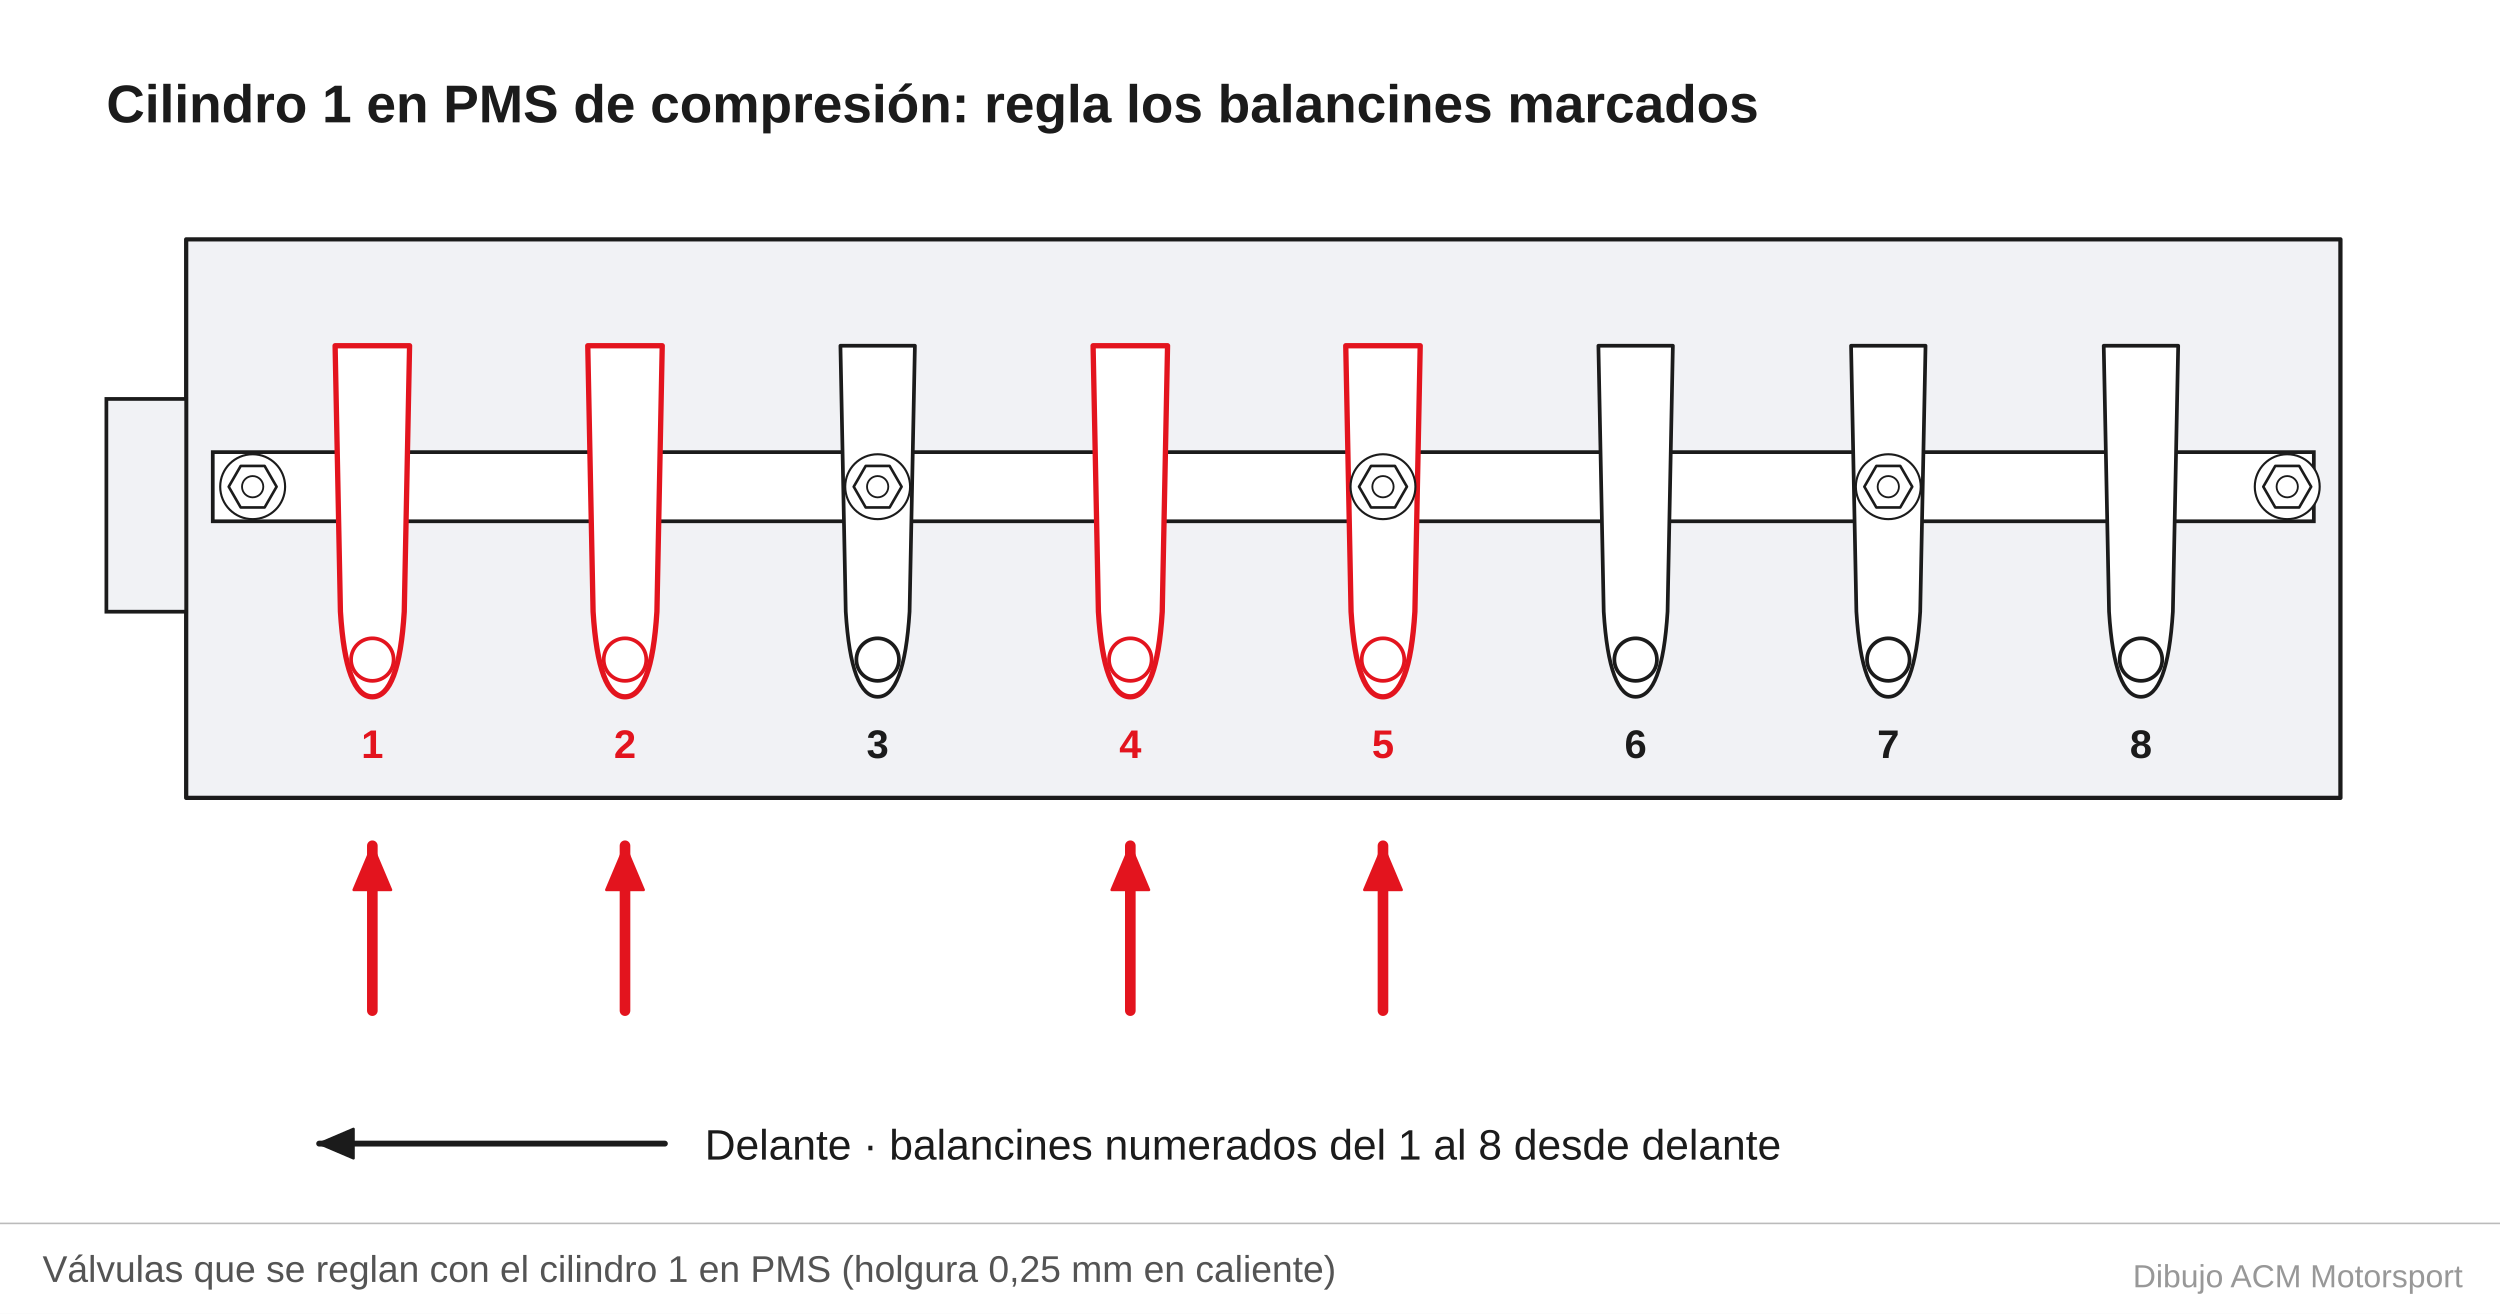
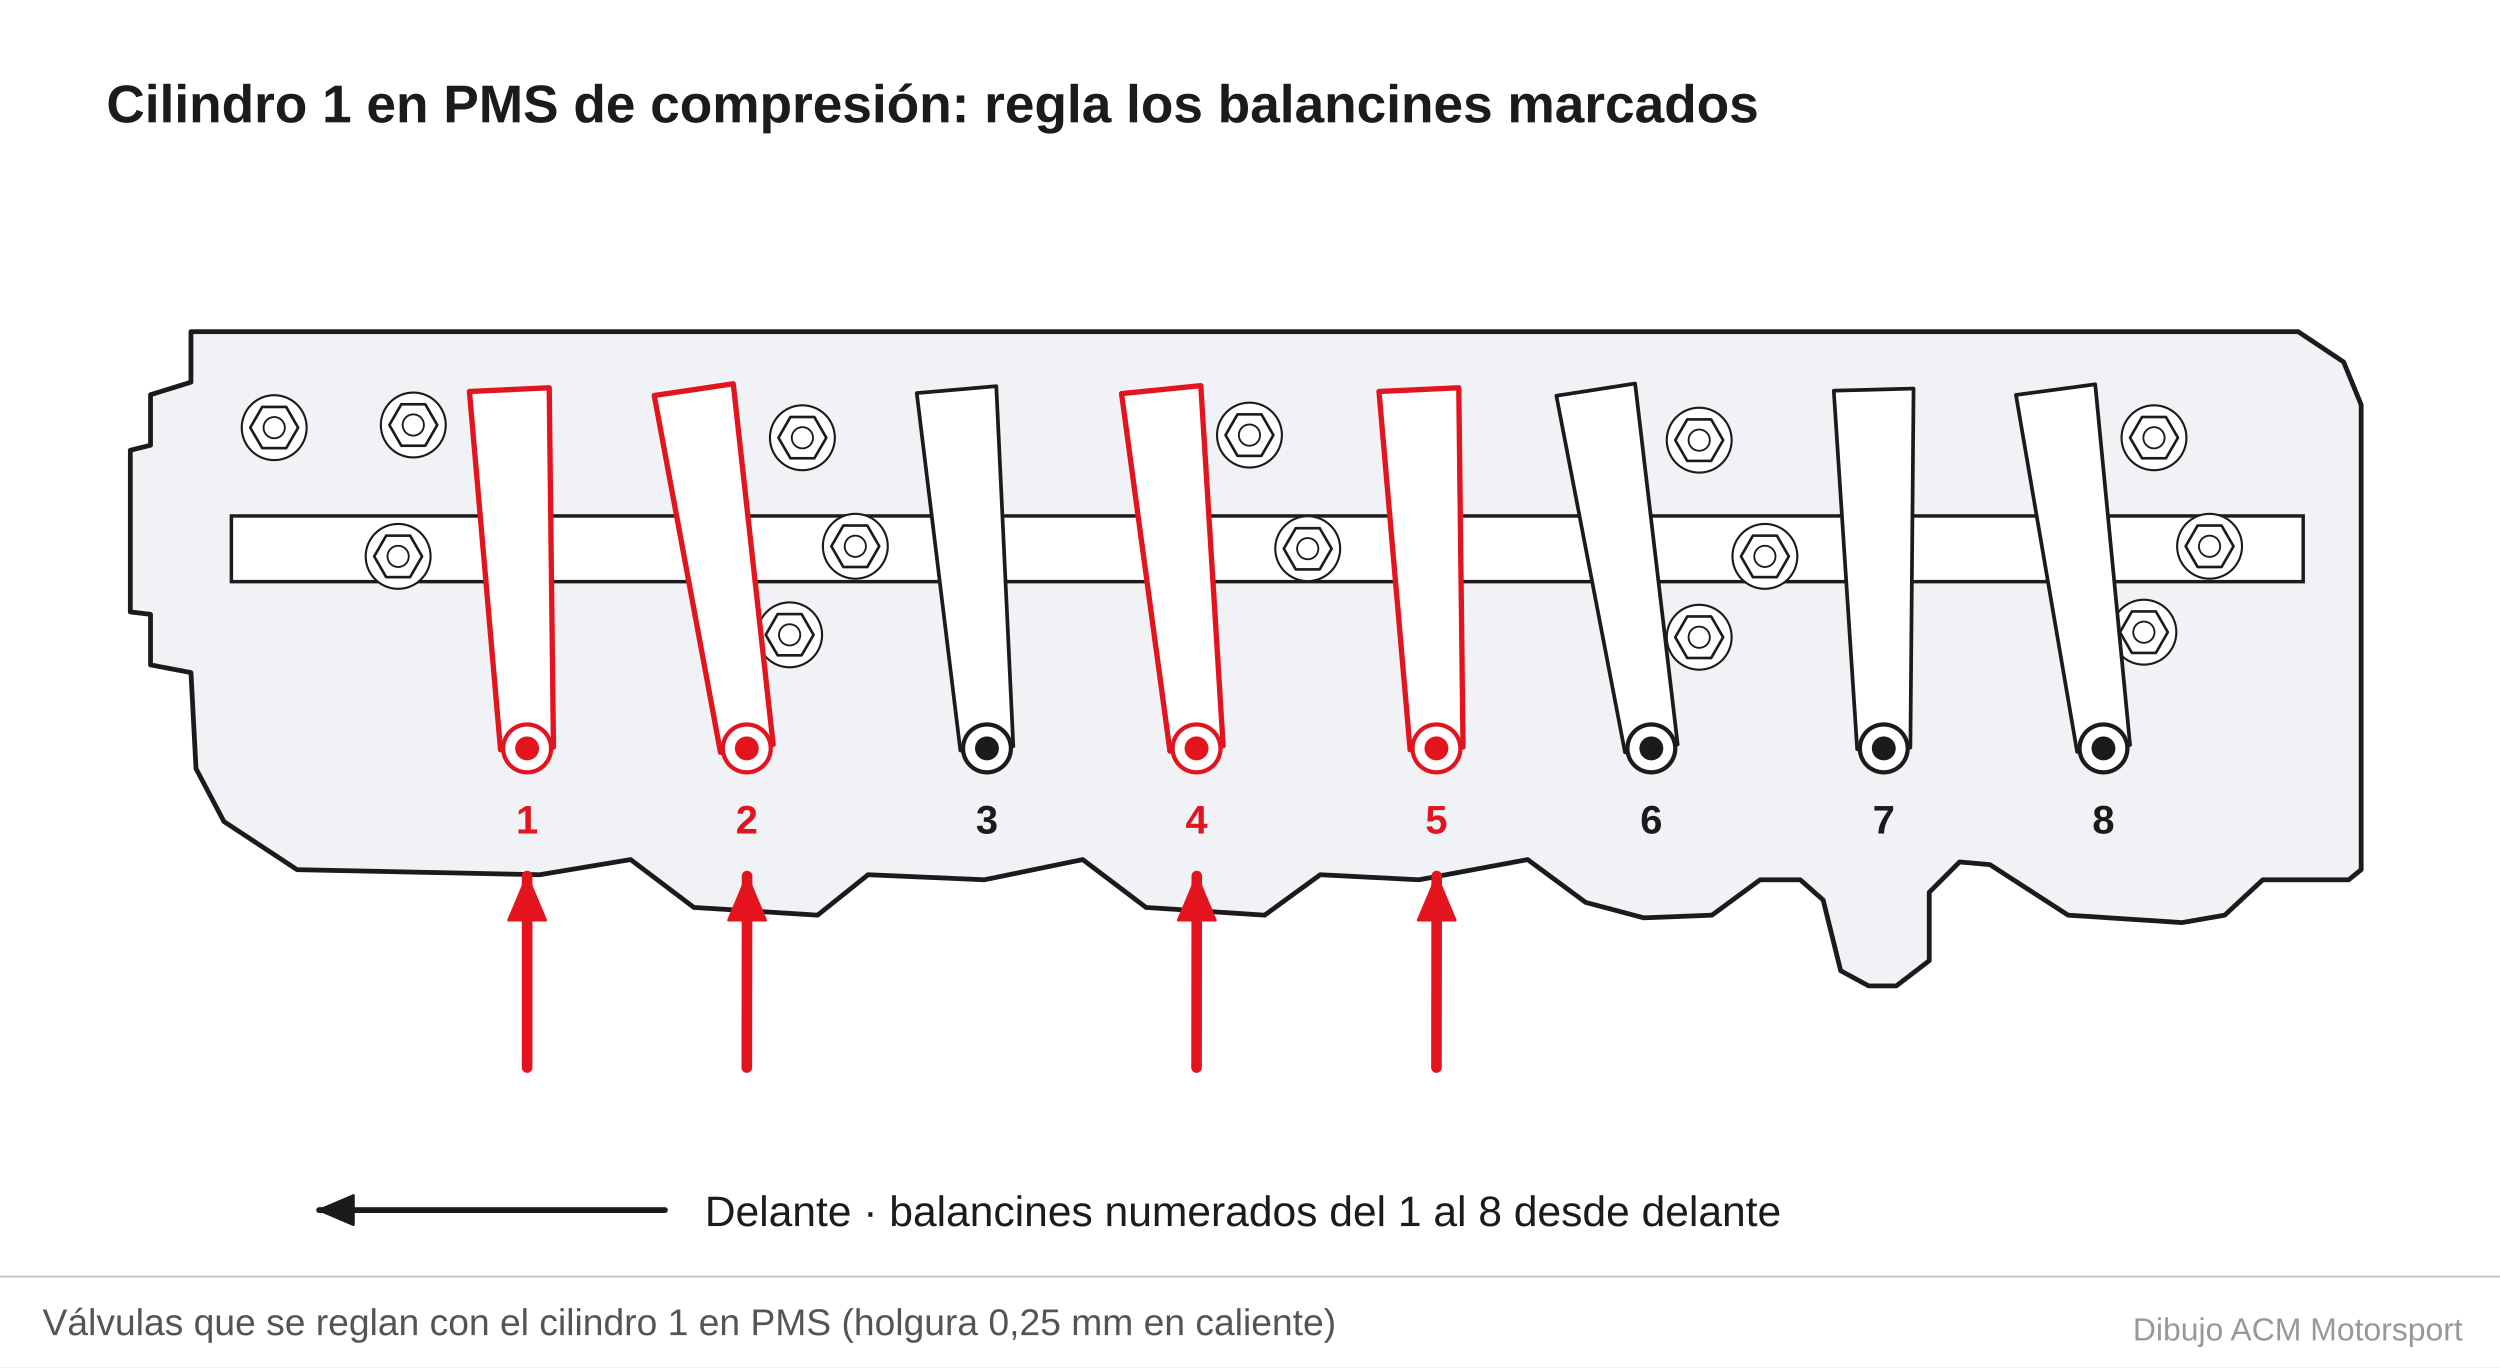
- <svg xmlns="http://www.w3.org/2000/svg" viewBox="0 0 940 494" width="940" height="494" font-family="Arial, Helvetica, sans-serif">
-   <rect width="940" height="494" fill="#fff" />
+ <svg xmlns="http://www.w3.org/2000/svg" viewBox="0 0 940 514" width="940" height="514" font-family="Arial, Helvetica, sans-serif">
+   <rect width="940" height="514" fill="#fff" />
  <text x="40" y="46" font-size="20" fill="#1b1b1b" text-anchor="start" font-weight="700">Cilindro 1 en PMS de compresión: regla los balancines marcados</text>
-   <path d="M70 90 L880 90 L880 300 L70 300 Z" fill="#f1f2f5" stroke="#1b1b1b" stroke-width="1.6" stroke-linejoin="round" stroke-linecap="round" />
-   <rect x="40" y="150" width="30" height="80" rx="0" fill="#f1f2f5" stroke="#1b1b1b" stroke-width="1.4" />
-   <rect x="80" y="170" width="790" height="26" rx="0" fill="#fff" stroke="#1b1b1b" stroke-width="1.4" />
-   <path d="M126 130 L154 130 L152 230 Q150 262 140 262 Q130 262 128 230 Z" fill="#fff" stroke="#e3141e" stroke-width="2" stroke-linejoin="round" stroke-linecap="round" />
-   <circle cx="140" cy="248" r="8" fill="#fff" stroke="#e3141e" stroke-width="1.4" />
-   <text x="140" y="285" font-size="15" fill="#e3141e" text-anchor="middle" font-weight="700">1</text>
-   <line x1="140" y1="380" x2="140" y2="318" stroke="#e3141e" stroke-width="4" stroke-linecap="round" />
-   <polygon points="140,318 147,334.6 133,334.6" fill="#e3141e" stroke="#e3141e" stroke-width="1" stroke-linejoin="round" />
-   <path d="M221 130 L249 130 L247 230 Q245 262 235 262 Q225 262 223 230 Z" fill="#fff" stroke="#e3141e" stroke-width="2" stroke-linejoin="round" stroke-linecap="round" />
-   <circle cx="235" cy="248" r="8" fill="#fff" stroke="#e3141e" stroke-width="1.4" />
-   <text x="235" y="285" font-size="15" fill="#e3141e" text-anchor="middle" font-weight="700">2</text>
-   <line x1="235" y1="380" x2="235" y2="318" stroke="#e3141e" stroke-width="4" stroke-linecap="round" />
-   <polygon points="235,318 242,334.6 228,334.6" fill="#e3141e" stroke="#e3141e" stroke-width="1" stroke-linejoin="round" />
-   <path d="M316 130 L344 130 L342 230 Q340 262 330 262 Q320 262 318 230 Z" fill="#fff" stroke="#1b1b1b" stroke-width="1.4" stroke-linejoin="round" stroke-linecap="round" />
-   <circle cx="330" cy="248" r="8" fill="#fff" stroke="#1b1b1b" stroke-width="1.4" />
-   <text x="330" y="285" font-size="15" fill="#1b1b1b" text-anchor="middle" font-weight="700">3</text>
-   <path d="M411 130 L439 130 L437 230 Q435 262 425 262 Q415 262 413 230 Z" fill="#fff" stroke="#e3141e" stroke-width="2" stroke-linejoin="round" stroke-linecap="round" />
-   <circle cx="425" cy="248" r="8" fill="#fff" stroke="#e3141e" stroke-width="1.4" />
-   <text x="425" y="285" font-size="15" fill="#e3141e" text-anchor="middle" font-weight="700">4</text>
-   <line x1="425" y1="380" x2="425" y2="318" stroke="#e3141e" stroke-width="4" stroke-linecap="round" />
-   <polygon points="425,318 432,334.6 418,334.6" fill="#e3141e" stroke="#e3141e" stroke-width="1" stroke-linejoin="round" />
-   <path d="M506 130 L534 130 L532 230 Q530 262 520 262 Q510 262 508 230 Z" fill="#fff" stroke="#e3141e" stroke-width="2" stroke-linejoin="round" stroke-linecap="round" />
-   <circle cx="520" cy="248" r="8" fill="#fff" stroke="#e3141e" stroke-width="1.4" />
-   <text x="520" y="285" font-size="15" fill="#e3141e" text-anchor="middle" font-weight="700">5</text>
-   <line x1="520" y1="380" x2="520" y2="318" stroke="#e3141e" stroke-width="4" stroke-linecap="round" />
-   <polygon points="520,318 527,334.6 513,334.6" fill="#e3141e" stroke="#e3141e" stroke-width="1" stroke-linejoin="round" />
-   <path d="M601 130 L629 130 L627 230 Q625 262 615 262 Q605 262 603 230 Z" fill="#fff" stroke="#1b1b1b" stroke-width="1.4" stroke-linejoin="round" stroke-linecap="round" />
-   <circle cx="615" cy="248" r="8" fill="#fff" stroke="#1b1b1b" stroke-width="1.4" />
-   <text x="615" y="285" font-size="15" fill="#1b1b1b" text-anchor="middle" font-weight="700">6</text>
-   <path d="M696 130 L724 130 L722 230 Q720 262 710 262 Q700 262 698 230 Z" fill="#fff" stroke="#1b1b1b" stroke-width="1.4" stroke-linejoin="round" stroke-linecap="round" />
-   <circle cx="710" cy="248" r="8" fill="#fff" stroke="#1b1b1b" stroke-width="1.4" />
-   <text x="710" y="285" font-size="15" fill="#1b1b1b" text-anchor="middle" font-weight="700">7</text>
-   <path d="M791 130 L819 130 L817 230 Q815 262 805 262 Q795 262 793 230 Z" fill="#fff" stroke="#1b1b1b" stroke-width="1.4" stroke-linejoin="round" stroke-linecap="round" />
-   <circle cx="805" cy="248" r="8" fill="#fff" stroke="#1b1b1b" stroke-width="1.4" />
-   <text x="805" y="285" font-size="15" fill="#1b1b1b" text-anchor="middle" font-weight="700">8</text>
-   <circle cx="95" cy="183" r="12.2" fill="#fff" stroke="#1b1b1b" stroke-width="0.8" />
-   <polygon points="104,183 99.5,190.8 90.5,190.8 86,183 90.5,175.2 99.5,175.2" fill="#fff" stroke="#1b1b1b" stroke-width="1" stroke-linejoin="round" />
-   <circle cx="95" cy="183" r="4" fill="#fff" stroke="#1b1b1b" stroke-width="0.7" />
-   <circle cx="330" cy="183" r="12.2" fill="#fff" stroke="#1b1b1b" stroke-width="0.8" />
-   <polygon points="339,183 334.5,190.8 325.5,190.8 321,183 325.5,175.2 334.5,175.2" fill="#fff" stroke="#1b1b1b" stroke-width="1" stroke-linejoin="round" />
-   <circle cx="330" cy="183" r="4" fill="#fff" stroke="#1b1b1b" stroke-width="0.7" />
-   <circle cx="520" cy="183" r="12.2" fill="#fff" stroke="#1b1b1b" stroke-width="0.8" />
-   <polygon points="529,183 524.5,190.8 515.5,190.8 511,183 515.5,175.2 524.5,175.2" fill="#fff" stroke="#1b1b1b" stroke-width="1" stroke-linejoin="round" />
-   <circle cx="520" cy="183" r="4" fill="#fff" stroke="#1b1b1b" stroke-width="0.7" />
-   <circle cx="710" cy="183" r="12.2" fill="#fff" stroke="#1b1b1b" stroke-width="0.8" />
-   <polygon points="719,183 714.5,190.8 705.5,190.8 701,183 705.5,175.2 714.5,175.2" fill="#fff" stroke="#1b1b1b" stroke-width="1" stroke-linejoin="round" />
-   <circle cx="710" cy="183" r="4" fill="#fff" stroke="#1b1b1b" stroke-width="0.7" />
-   <circle cx="860" cy="183" r="12.2" fill="#fff" stroke="#1b1b1b" stroke-width="0.8" />
-   <polygon points="869,183 864.5,190.8 855.5,190.8 851,183 855.5,175.2 864.5,175.2" fill="#fff" stroke="#1b1b1b" stroke-width="1" stroke-linejoin="round" />
-   <circle cx="860" cy="183" r="4" fill="#fff" stroke="#1b1b1b" stroke-width="0.7" />
-   <line x1="250" y1="430" x2="120" y2="430" stroke="#1b1b1b" stroke-width="2.2" stroke-linecap="round" />
-   <polygon points="120,430 132.9,424.5 132.9,435.5" fill="#1b1b1b" stroke="#1b1b1b" stroke-width="1" stroke-linejoin="round" />
-   <text x="265" y="436" font-size="16" fill="#1b1b1b" text-anchor="start" font-weight="400">Delante · balancines numerados del 1 al 8 desde delante</text>
-   <line x1="0" y1="460" x2="940" y2="460" stroke="#1b1b1b" stroke-width="0.6" opacity="0.3" />
-   <text x="16" y="482" font-size="14" fill="#1b1b1b" opacity="0.75">Válvulas que se reglan con el cilindro 1 en PMS (holgura 0,25 mm en caliente)</text>
-   <text x="926" y="484" font-size="12" fill="#1b1b1b" opacity="0.45" text-anchor="end">Dibujo ACM Motorsport</text>
+   <polygon points="49,169.3 49,230.1 56.6,231 56.6,250 71.8,252.9 73.7,289 84.2,308.9 111.7,327 202.9,328.9 237.1,323.2 260.9,341.2 307.4,344.1 326.4,328.9 370.1,330.8 407.1,323.2 430.9,341.2 475.5,344.1 496.4,328.9 533.5,330.8 574.4,323.2 596.2,339.3 618,345.1 643.7,344.1 661.8,330.8 676.9,330.8 685.5,338.4 692.1,365 702.6,370.7 713,370.7 725.4,361.2 725.4,335.5 736.8,324.1 748.2,325.1 777.6,344.1 820.4,346.9 836.5,344.1 850.8,330.8 883.1,330.8 887.8,327 887.8,152.2 881.2,136.1 864.1,124.7 71.8,124.7 71.8,143.7 56.6,148.4 56.6,167.4" fill="#f1f2f5" stroke="#1b1b1b" stroke-width="1.8" stroke-linejoin="round" />
+   <rect x="87" y="194" width="779" height="24.7" rx="0" fill="#fff" stroke="#1b1b1b" stroke-width="1.3" />
+   <circle cx="103.1" cy="160.8" r="12.2" fill="#fff" stroke="#1b1b1b" stroke-width="0.8" />
+   <polygon points="112.1,160.8 107.6,168.5 98.6,168.5 94.1,160.8 98.6,153 107.6,153" fill="#fff" stroke="#1b1b1b" stroke-width="1" stroke-linejoin="round" />
+   <circle cx="103.1" cy="160.8" r="4" fill="#fff" stroke="#1b1b1b" stroke-width="0.7" />
+   <circle cx="155.4" cy="159.8" r="12.2" fill="#fff" stroke="#1b1b1b" stroke-width="0.8" />
+   <polygon points="164.4,159.8 159.9,167.6 150.9,167.6 146.4,159.8 150.9,152 159.9,152" fill="#fff" stroke="#1b1b1b" stroke-width="1" stroke-linejoin="round" />
+   <circle cx="155.4" cy="159.8" r="4" fill="#fff" stroke="#1b1b1b" stroke-width="0.7" />
+   <circle cx="149.7" cy="209.2" r="12.2" fill="#fff" stroke="#1b1b1b" stroke-width="0.8" />
+   <polygon points="158.7,209.2 154.2,217 145.2,217 140.7,209.2 145.2,201.4 154.2,201.4" fill="#fff" stroke="#1b1b1b" stroke-width="1" stroke-linejoin="round" />
+   <circle cx="149.7" cy="209.2" r="4" fill="#fff" stroke="#1b1b1b" stroke-width="0.7" />
+   <circle cx="301.7" cy="164.6" r="12.2" fill="#fff" stroke="#1b1b1b" stroke-width="0.8" />
+   <polygon points="310.7,164.6 306.2,172.3 297.2,172.3 292.7,164.6 297.2,156.8 306.2,156.8" fill="#fff" stroke="#1b1b1b" stroke-width="1" stroke-linejoin="round" />
+   <circle cx="301.7" cy="164.6" r="4" fill="#fff" stroke="#1b1b1b" stroke-width="0.7" />
+   <circle cx="296.9" cy="238.7" r="12.2" fill="#fff" stroke="#1b1b1b" stroke-width="0.8" />
+   <polygon points="305.9,238.7 301.4,246.4 292.4,246.4 287.9,238.7 292.4,230.9 301.4,230.9" fill="#fff" stroke="#1b1b1b" stroke-width="1" stroke-linejoin="round" />
+   <circle cx="296.9" cy="238.7" r="4" fill="#fff" stroke="#1b1b1b" stroke-width="0.7" />
+   <circle cx="321.6" cy="205.4" r="12.2" fill="#fff" stroke="#1b1b1b" stroke-width="0.8" />
+   <polygon points="330.6,205.4 326.1,213.2 317.1,213.2 312.6,205.4 317.1,197.6 326.1,197.6" fill="#fff" stroke="#1b1b1b" stroke-width="1" stroke-linejoin="round" />
+   <circle cx="321.6" cy="205.4" r="4" fill="#fff" stroke="#1b1b1b" stroke-width="0.7" />
+   <circle cx="469.8" cy="163.6" r="12.2" fill="#fff" stroke="#1b1b1b" stroke-width="0.8" />
+   <polygon points="478.8,163.6 474.3,171.4 465.3,171.4 460.8,163.6 465.3,155.8 474.3,155.8" fill="#fff" stroke="#1b1b1b" stroke-width="1" stroke-linejoin="round" />
+   <circle cx="469.8" cy="163.6" r="4" fill="#fff" stroke="#1b1b1b" stroke-width="0.7" />
+   <circle cx="491.7" cy="206.3" r="12.2" fill="#fff" stroke="#1b1b1b" stroke-width="0.8" />
+   <polygon points="500.7,206.3 496.2,214.1 487.2,214.1 482.7,206.3 487.2,198.6 496.2,198.6" fill="#fff" stroke="#1b1b1b" stroke-width="1" stroke-linejoin="round" />
+   <circle cx="491.7" cy="206.3" r="4" fill="#fff" stroke="#1b1b1b" stroke-width="0.7" />
+   <circle cx="638.9" cy="165.5" r="12.2" fill="#fff" stroke="#1b1b1b" stroke-width="0.8" />
+   <polygon points="647.9,165.5 643.4,173.3 634.4,173.3 629.9,165.5 634.4,157.7 643.4,157.7" fill="#fff" stroke="#1b1b1b" stroke-width="1" stroke-linejoin="round" />
+   <circle cx="638.9" cy="165.5" r="4" fill="#fff" stroke="#1b1b1b" stroke-width="0.7" />
+   <circle cx="638.9" cy="239.6" r="12.2" fill="#fff" stroke="#1b1b1b" stroke-width="0.8" />
+   <polygon points="647.9,239.6 643.4,247.4 634.4,247.4 629.9,239.6 634.4,231.8 643.4,231.8" fill="#fff" stroke="#1b1b1b" stroke-width="1" stroke-linejoin="round" />
+   <circle cx="638.9" cy="239.6" r="4" fill="#fff" stroke="#1b1b1b" stroke-width="0.7" />
+   <circle cx="663.6" cy="209.2" r="12.2" fill="#fff" stroke="#1b1b1b" stroke-width="0.8" />
+   <polygon points="672.6,209.2 668.1,217 659.1,217 654.6,209.2 659.1,201.4 668.1,201.4" fill="#fff" stroke="#1b1b1b" stroke-width="1" stroke-linejoin="round" />
+   <circle cx="663.6" cy="209.2" r="4" fill="#fff" stroke="#1b1b1b" stroke-width="0.7" />
+   <circle cx="809.9" cy="164.6" r="12.2" fill="#fff" stroke="#1b1b1b" stroke-width="0.8" />
+   <polygon points="818.9,164.6 814.4,172.3 805.4,172.3 800.9,164.6 805.4,156.8 814.4,156.8" fill="#fff" stroke="#1b1b1b" stroke-width="1" stroke-linejoin="round" />
+   <circle cx="809.9" cy="164.6" r="4" fill="#fff" stroke="#1b1b1b" stroke-width="0.7" />
+   <circle cx="806.1" cy="237.7" r="12.2" fill="#fff" stroke="#1b1b1b" stroke-width="0.8" />
+   <polygon points="815.1,237.7 810.6,245.5 801.6,245.5 797.1,237.7 801.6,229.9 810.6,229.9" fill="#fff" stroke="#1b1b1b" stroke-width="1" stroke-linejoin="round" />
+   <circle cx="806.1" cy="237.7" r="4" fill="#fff" stroke="#1b1b1b" stroke-width="0.7" />
+   <circle cx="830.8" cy="205.4" r="12.2" fill="#fff" stroke="#1b1b1b" stroke-width="0.8" />
+   <polygon points="839.8,205.4 835.3,213.2 826.3,213.2 821.8,205.4 826.3,197.6 835.3,197.6" fill="#fff" stroke="#1b1b1b" stroke-width="1" stroke-linejoin="round" />
+   <circle cx="830.8" cy="205.4" r="4" fill="#fff" stroke="#1b1b1b" stroke-width="0.7" />
+   <polygon points="176.5,147.2 188.2,281.9 208.1,280.9 206.5,145.8" fill="#fff" stroke="#e3141e" stroke-width="2" stroke-linejoin="round" />
+   <circle cx="198.2" cy="281.4" r="9" fill="#fff" stroke="#e3141e" stroke-width="1.6" />
+   <circle cx="198.2" cy="281.4" r="4" fill="#e3141e" stroke="#e3141e" stroke-width="1" />
+   <text x="198.2" y="313.4" font-size="15" fill="#e3141e" text-anchor="middle" font-weight="700">1</text>
+   <line x1="198.2" y1="401.4" x2="198.2" y2="329.4" stroke="#e3141e" stroke-width="4" stroke-linecap="round" />
+   <polygon points="198.2,329.4 205.2,346 191.2,346" fill="#e3141e" stroke="#e3141e" stroke-width="1" stroke-linejoin="round" />
+   <polygon points="246,148.7 270.9,282.9 290.7,279.9 275.7,144.3" fill="#fff" stroke="#e3141e" stroke-width="2" stroke-linejoin="round" />
+   <circle cx="280.8" cy="281.4" r="9" fill="#fff" stroke="#e3141e" stroke-width="1.6" />
+   <circle cx="280.8" cy="281.4" r="4" fill="#e3141e" stroke="#e3141e" stroke-width="1" />
+   <text x="280.8" y="313.4" font-size="15" fill="#e3141e" text-anchor="middle" font-weight="700">2</text>
+   <line x1="280.8" y1="401.4" x2="280.9" y2="329.4" stroke="#e3141e" stroke-width="4" stroke-linecap="round" />
+   <polygon points="280.9,329.4 287.9,346 273.9,346" fill="#e3141e" stroke="#e3141e" stroke-width="1" stroke-linejoin="round" />
+   <polygon points="344.7,147.8 361.1,282.2 381,280.6 374.6,145.2" fill="#fff" stroke="#1b1b1b" stroke-width="1.4" stroke-linejoin="round" />
+   <circle cx="371.1" cy="281.4" r="9" fill="#fff" stroke="#1b1b1b" stroke-width="1.6" />
+   <circle cx="371.1" cy="281.4" r="4" fill="#1b1b1b" stroke="#1b1b1b" stroke-width="1" />
+   <text x="371.1" y="313.4" font-size="15" fill="#1b1b1b" text-anchor="middle" font-weight="700">3</text>
+   <polygon points="421.7,148 439.9,282.4 459.9,280.4 451.5,145" fill="#fff" stroke="#e3141e" stroke-width="2" stroke-linejoin="round" />
+   <circle cx="449.9" cy="281.4" r="9" fill="#fff" stroke="#e3141e" stroke-width="1.6" />
+   <circle cx="449.9" cy="281.4" r="4" fill="#e3141e" stroke="#e3141e" stroke-width="1" />
+   <text x="449.9" y="313.4" font-size="15" fill="#e3141e" text-anchor="middle" font-weight="700">4</text>
+   <line x1="449.9" y1="401.4" x2="450" y2="329.4" stroke="#e3141e" stroke-width="4" stroke-linecap="round" />
+   <polygon points="450,329.4 457,346 443,346" fill="#e3141e" stroke="#e3141e" stroke-width="1" stroke-linejoin="round" />
+   <polygon points="518.5,147.2 530.2,281.9 550.1,280.9 548.5,145.8" fill="#fff" stroke="#e3141e" stroke-width="2" stroke-linejoin="round" />
+   <circle cx="540.1" cy="281.4" r="9" fill="#fff" stroke="#e3141e" stroke-width="1.6" />
+   <circle cx="540.1" cy="281.4" r="4" fill="#e3141e" stroke="#e3141e" stroke-width="1" />
+   <text x="540.1" y="313.4" font-size="15" fill="#e3141e" text-anchor="middle" font-weight="700">5</text>
+   <line x1="540.1" y1="401.4" x2="540.2" y2="329.4" stroke="#e3141e" stroke-width="4" stroke-linecap="round" />
+   <polygon points="540.2,329.4 547.2,346 533.2,346" fill="#e3141e" stroke="#e3141e" stroke-width="1" stroke-linejoin="round" />
+   <polygon points="585.2,148.8 611,282.9 630.8,279.9 614.8,144.2" fill="#fff" stroke="#1b1b1b" stroke-width="1.4" stroke-linejoin="round" />
+   <circle cx="620.9" cy="281.4" r="9" fill="#fff" stroke="#1b1b1b" stroke-width="1.6" />
+   <circle cx="620.9" cy="281.4" r="4" fill="#1b1b1b" stroke="#1b1b1b" stroke-width="1" />
+   <text x="620.9" y="313.4" font-size="15" fill="#1b1b1b" text-anchor="middle" font-weight="700">6</text>
+   <polygon points="689.5,146.9 698.3,281.7 718.3,281.1 719.5,146.1" fill="#fff" stroke="#1b1b1b" stroke-width="1.4" stroke-linejoin="round" />
+   <circle cx="708.3" cy="281.4" r="9" fill="#fff" stroke="#1b1b1b" stroke-width="1.6" />
+   <circle cx="708.3" cy="281.4" r="4" fill="#1b1b1b" stroke="#1b1b1b" stroke-width="1" />
+   <text x="708.3" y="313.4" font-size="15" fill="#1b1b1b" text-anchor="middle" font-weight="700">7</text>
+   <polygon points="758,148.5 781,282.7 800.9,280.1 787.8,144.5" fill="#fff" stroke="#1b1b1b" stroke-width="1.4" stroke-linejoin="round" />
+   <circle cx="790.9" cy="281.4" r="9" fill="#fff" stroke="#1b1b1b" stroke-width="1.6" />
+   <circle cx="790.9" cy="281.4" r="4" fill="#1b1b1b" stroke="#1b1b1b" stroke-width="1" />
+   <text x="790.9" y="313.4" font-size="15" fill="#1b1b1b" text-anchor="middle" font-weight="700">8</text>
+   <line x1="250" y1="455" x2="120" y2="455" stroke="#1b1b1b" stroke-width="2.2" stroke-linecap="round" />
+   <polygon points="120,455 132.9,449.5 132.9,460.5" fill="#1b1b1b" stroke="#1b1b1b" stroke-width="1" stroke-linejoin="round" />
+   <text x="265" y="461" font-size="16" fill="#1b1b1b" text-anchor="start" font-weight="400">Delante · balancines numerados del 1 al 8 desde delante</text>
+   <line x1="0" y1="480" x2="940" y2="480" stroke="#1b1b1b" stroke-width="0.6" opacity="0.3" />
+   <text x="16" y="502" font-size="14" fill="#1b1b1b" opacity="0.75">Válvulas que se reglan con el cilindro 1 en PMS (holgura 0,25 mm en caliente)</text>
+   <text x="926" y="504" font-size="12" fill="#1b1b1b" opacity="0.45" text-anchor="end">Dibujo ACM Motorsport</text>
</svg>
